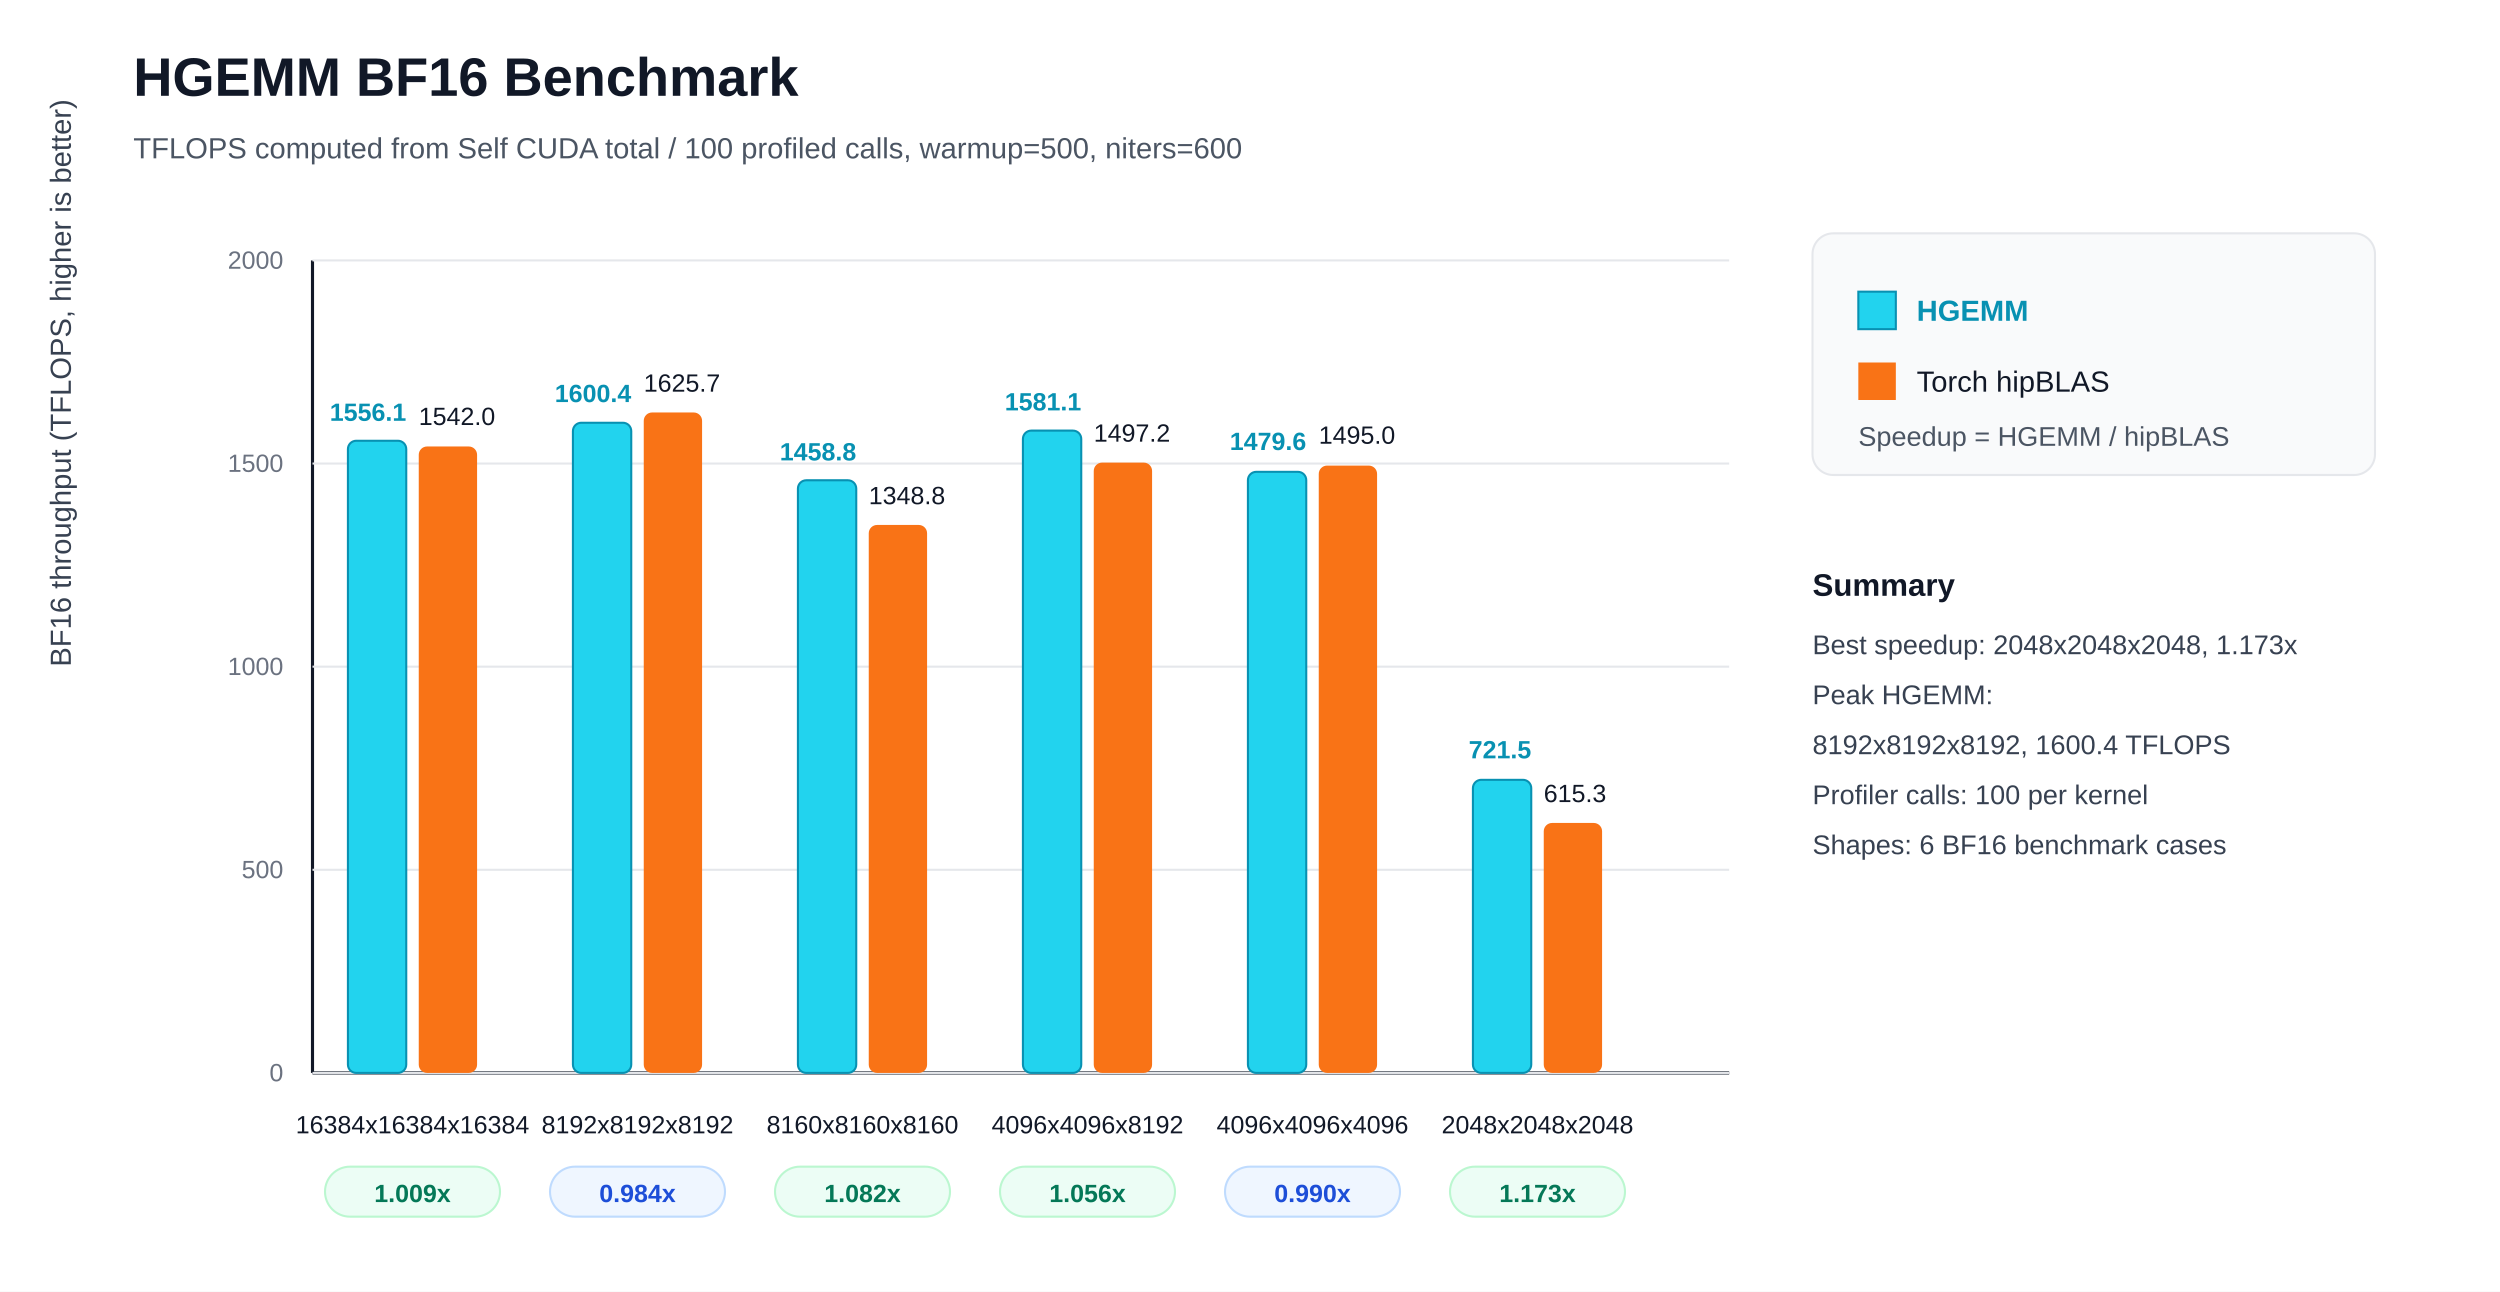
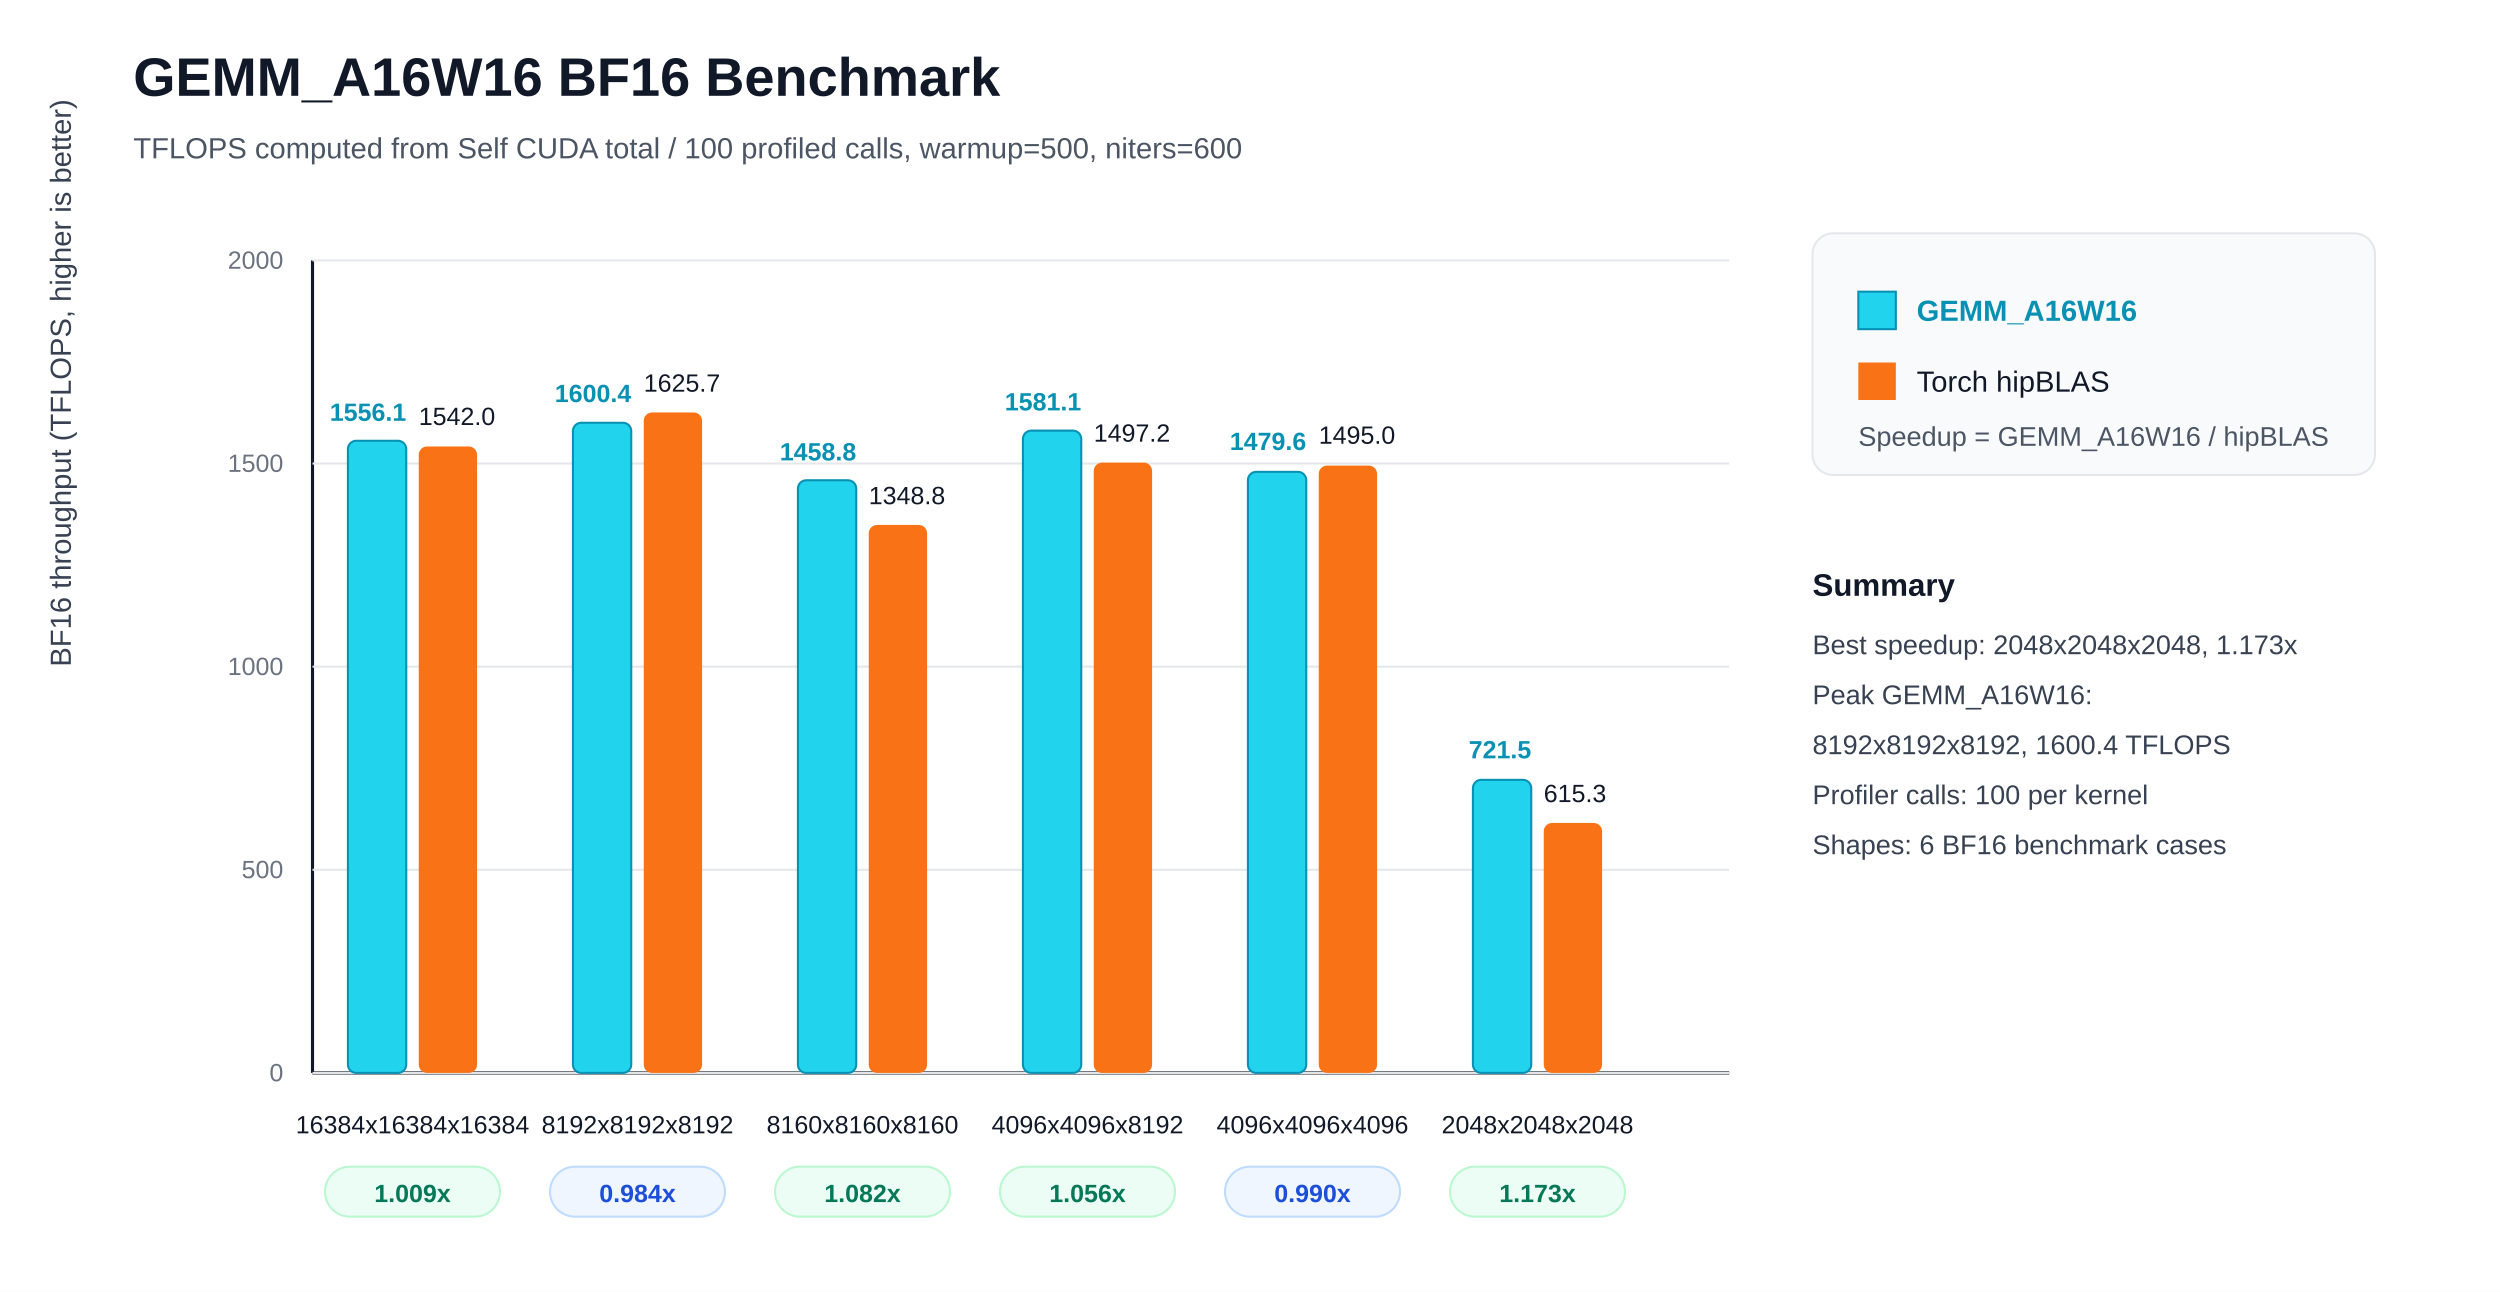
<svg xmlns="http://www.w3.org/2000/svg" width="1200" height="620" viewBox="0 0 1200 620" role="img" aria-labelledby="title desc">
  <rect width="1200" height="620" fill="#ffffff" />
-   <text x="64" y="46" font-family="Arial, sans-serif" font-size="26" font-weight="700" fill="#111827">HGEMM BF16 Benchmark</text>
+   <text x="64" y="46" font-family="Arial, sans-serif" font-size="26" font-weight="700" fill="#111827">GEMM_A16W16 BF16 Benchmark</text>
  <text x="64" y="76" font-family="Arial, sans-serif" font-size="14" fill="#4b5563">TFLOPS computed from Self CUDA total / 100 profiled calls, warmup=500, niters=600</text>
  <rect x="870" y="112" width="270" height="116" rx="10" fill="#f9fafb" stroke="#e5e7eb" />
  <rect x="892" y="140" width="18" height="18" fill="#22d3ee" stroke="#0891b2" />
-   <text x="920" y="154" font-family="Arial, sans-serif" font-size="14" font-weight="700" fill="#0891b2">HGEMM</text>
+   <text x="920" y="154" font-family="Arial, sans-serif" font-size="14" font-weight="700" fill="#0891b2">GEMM_A16W16</text>
  <rect x="892" y="174" width="18" height="18" fill="#f97316" />
  <text x="920" y="188" font-family="Arial, sans-serif" font-size="14" fill="#111827">Torch hipBLAS</text>
-   <text x="892" y="214" font-family="Arial, sans-serif" font-size="13" fill="#4b5563">Speedup = HGEMM / hipBLAS</text>
+   <text x="892" y="214" font-family="Arial, sans-serif" font-size="13" fill="#4b5563">Speedup = GEMM_A16W16 / hipBLAS</text>
  <line x1="150" y1="515" x2="830" y2="515" stroke="#111827" stroke-width="1.5" />
  <line x1="150" y1="125" x2="150" y2="515" stroke="#111827" stroke-width="1.5" />
  <text x="34" y="320" transform="rotate(-90 34 320)" font-family="Arial, sans-serif" font-size="14" fill="#374151">BF16 throughput (TFLOPS, higher is better)</text>
  <g font-family="Arial, sans-serif" font-size="12" fill="#6b7280">
    <line x1="150" y1="515" x2="830" y2="515" stroke="#e5e7eb" />
    <text x="136" y="519" text-anchor="end">0</text>
    <line x1="150" y1="417.5" x2="830" y2="417.5" stroke="#e5e7eb" />
    <text x="136" y="421.5" text-anchor="end">500</text>
    <line x1="150" y1="320" x2="830" y2="320" stroke="#e5e7eb" />
    <text x="136" y="324" text-anchor="end">1000</text>
    <line x1="150" y1="222.5" x2="830" y2="222.5" stroke="#e5e7eb" />
    <text x="136" y="226.5" text-anchor="end">1500</text>
    <line x1="150" y1="125" x2="830" y2="125" stroke="#e5e7eb" />
    <text x="136" y="129" text-anchor="end">2000</text>
  </g>
  <g font-family="Arial, sans-serif">
    <rect x="167" y="211.56" width="28" height="303.44" rx="4" fill="#22d3ee" stroke="#0891b2" stroke-width="1" />
    <rect x="201" y="214.31" width="28" height="300.69" rx="4" fill="#f97316" />
    <text x="195" y="202" text-anchor="end" font-size="12" font-weight="700" fill="#0891b2">1556.1</text>
    <text x="201" y="204" text-anchor="start" font-size="12" fill="#111827">1542.0</text>
    <text x="198" y="544" text-anchor="middle" font-size="12" fill="#111827">16384x16384x16384</text>
    <rect x="156" y="560" width="84" height="24" rx="12" fill="#ecfdf5" stroke="#bbf7d0" />
    <text x="198" y="577" text-anchor="middle" font-size="12" font-weight="700" fill="#047857">1.009x</text>
  </g>
  <g font-family="Arial, sans-serif">
    <rect x="275" y="202.92" width="28" height="312.08" rx="4" fill="#22d3ee" stroke="#0891b2" stroke-width="1" />
    <rect x="309" y="197.99" width="28" height="317.01" rx="4" fill="#f97316" />
    <text x="303" y="193" text-anchor="end" font-size="12" font-weight="700" fill="#0891b2">1600.4</text>
    <text x="309" y="188" text-anchor="start" font-size="12" fill="#111827">1625.7</text>
    <text x="306" y="544" text-anchor="middle" font-size="12" fill="#111827">8192x8192x8192</text>
    <rect x="264" y="560" width="84" height="24" rx="12" fill="#eff6ff" stroke="#bfdbfe" />
    <text x="306" y="577" text-anchor="middle" font-size="12" font-weight="700" fill="#1d4ed8">0.984x</text>
  </g>
  <g font-family="Arial, sans-serif">
    <rect x="383" y="230.53" width="28" height="284.47" rx="4" fill="#22d3ee" stroke="#0891b2" stroke-width="1" />
    <rect x="417" y="251.98" width="28" height="263.02" rx="4" fill="#f97316" />
    <text x="411" y="221" text-anchor="end" font-size="12" font-weight="700" fill="#0891b2">1458.8</text>
    <text x="417" y="242" text-anchor="start" font-size="12" fill="#111827">1348.8</text>
    <text x="414" y="544" text-anchor="middle" font-size="12" fill="#111827">8160x8160x8160</text>
    <rect x="372" y="560" width="84" height="24" rx="12" fill="#ecfdf5" stroke="#bbf7d0" />
    <text x="414" y="577" text-anchor="middle" font-size="12" font-weight="700" fill="#047857">1.082x</text>
  </g>
  <g font-family="Arial, sans-serif">
    <rect x="491" y="206.69" width="28" height="308.31" rx="4" fill="#22d3ee" stroke="#0891b2" stroke-width="1" />
    <rect x="525" y="222.05" width="28" height="292.95" rx="4" fill="#f97316" />
    <text x="519" y="197" text-anchor="end" font-size="12" font-weight="700" fill="#0891b2">1581.1</text>
    <text x="525" y="212" text-anchor="start" font-size="12" fill="#111827">1497.2</text>
    <text x="522" y="544" text-anchor="middle" font-size="12" fill="#111827">4096x4096x8192</text>
    <rect x="480" y="560" width="84" height="24" rx="12" fill="#ecfdf5" stroke="#bbf7d0" />
    <text x="522" y="577" text-anchor="middle" font-size="12" font-weight="700" fill="#047857">1.056x</text>
  </g>
  <g font-family="Arial, sans-serif">
    <rect x="599" y="226.48" width="28" height="288.52" rx="4" fill="#22d3ee" stroke="#0891b2" stroke-width="1" />
    <rect x="633" y="223.48" width="28" height="291.52" rx="4" fill="#f97316" />
    <text x="627" y="216" text-anchor="end" font-size="12" font-weight="700" fill="#0891b2">1479.6</text>
    <text x="633" y="213" text-anchor="start" font-size="12" fill="#111827">1495.0</text>
    <text x="630" y="544" text-anchor="middle" font-size="12" fill="#111827">4096x4096x4096</text>
    <rect x="588" y="560" width="84" height="24" rx="12" fill="#eff6ff" stroke="#bfdbfe" />
    <text x="630" y="577" text-anchor="middle" font-size="12" font-weight="700" fill="#1d4ed8">0.990x</text>
  </g>
  <g font-family="Arial, sans-serif">
    <rect x="707" y="374.31" width="28" height="140.69" rx="4" fill="#22d3ee" stroke="#0891b2" stroke-width="1" />
    <rect x="741" y="395.02" width="28" height="119.98" rx="4" fill="#f97316" />
    <text x="735" y="364" text-anchor="end" font-size="12" font-weight="700" fill="#0891b2">721.5</text>
    <text x="741" y="385" text-anchor="start" font-size="12" fill="#111827">615.3</text>
    <text x="738" y="544" text-anchor="middle" font-size="12" fill="#111827">2048x2048x2048</text>
    <rect x="696" y="560" width="84" height="24" rx="12" fill="#ecfdf5" stroke="#bbf7d0" />
    <text x="738" y="577" text-anchor="middle" font-size="12" font-weight="700" fill="#047857">1.173x</text>
  </g>
  <text x="870" y="286" font-family="Arial, sans-serif" font-size="15" font-weight="700" fill="#111827">Summary</text>
  <text x="870" y="314" font-family="Arial, sans-serif" font-size="13" fill="#374151">Best speedup: 2048x2048x2048, 1.173x</text>
-   <text x="870" y="338" font-family="Arial, sans-serif" font-size="13" fill="#374151">Peak HGEMM:</text>
+   <text x="870" y="338" font-family="Arial, sans-serif" font-size="13" fill="#374151">Peak GEMM_A16W16:</text>
  <text x="870" y="362" font-family="Arial, sans-serif" font-size="13" fill="#374151">8192x8192x8192, 1600.4 TFLOPS</text>
  <text x="870" y="386" font-family="Arial, sans-serif" font-size="13" fill="#374151">Profiler calls: 100 per kernel</text>
  <text x="870" y="410" font-family="Arial, sans-serif" font-size="13" fill="#374151">Shapes: 6 BF16 benchmark cases</text>
</svg>
